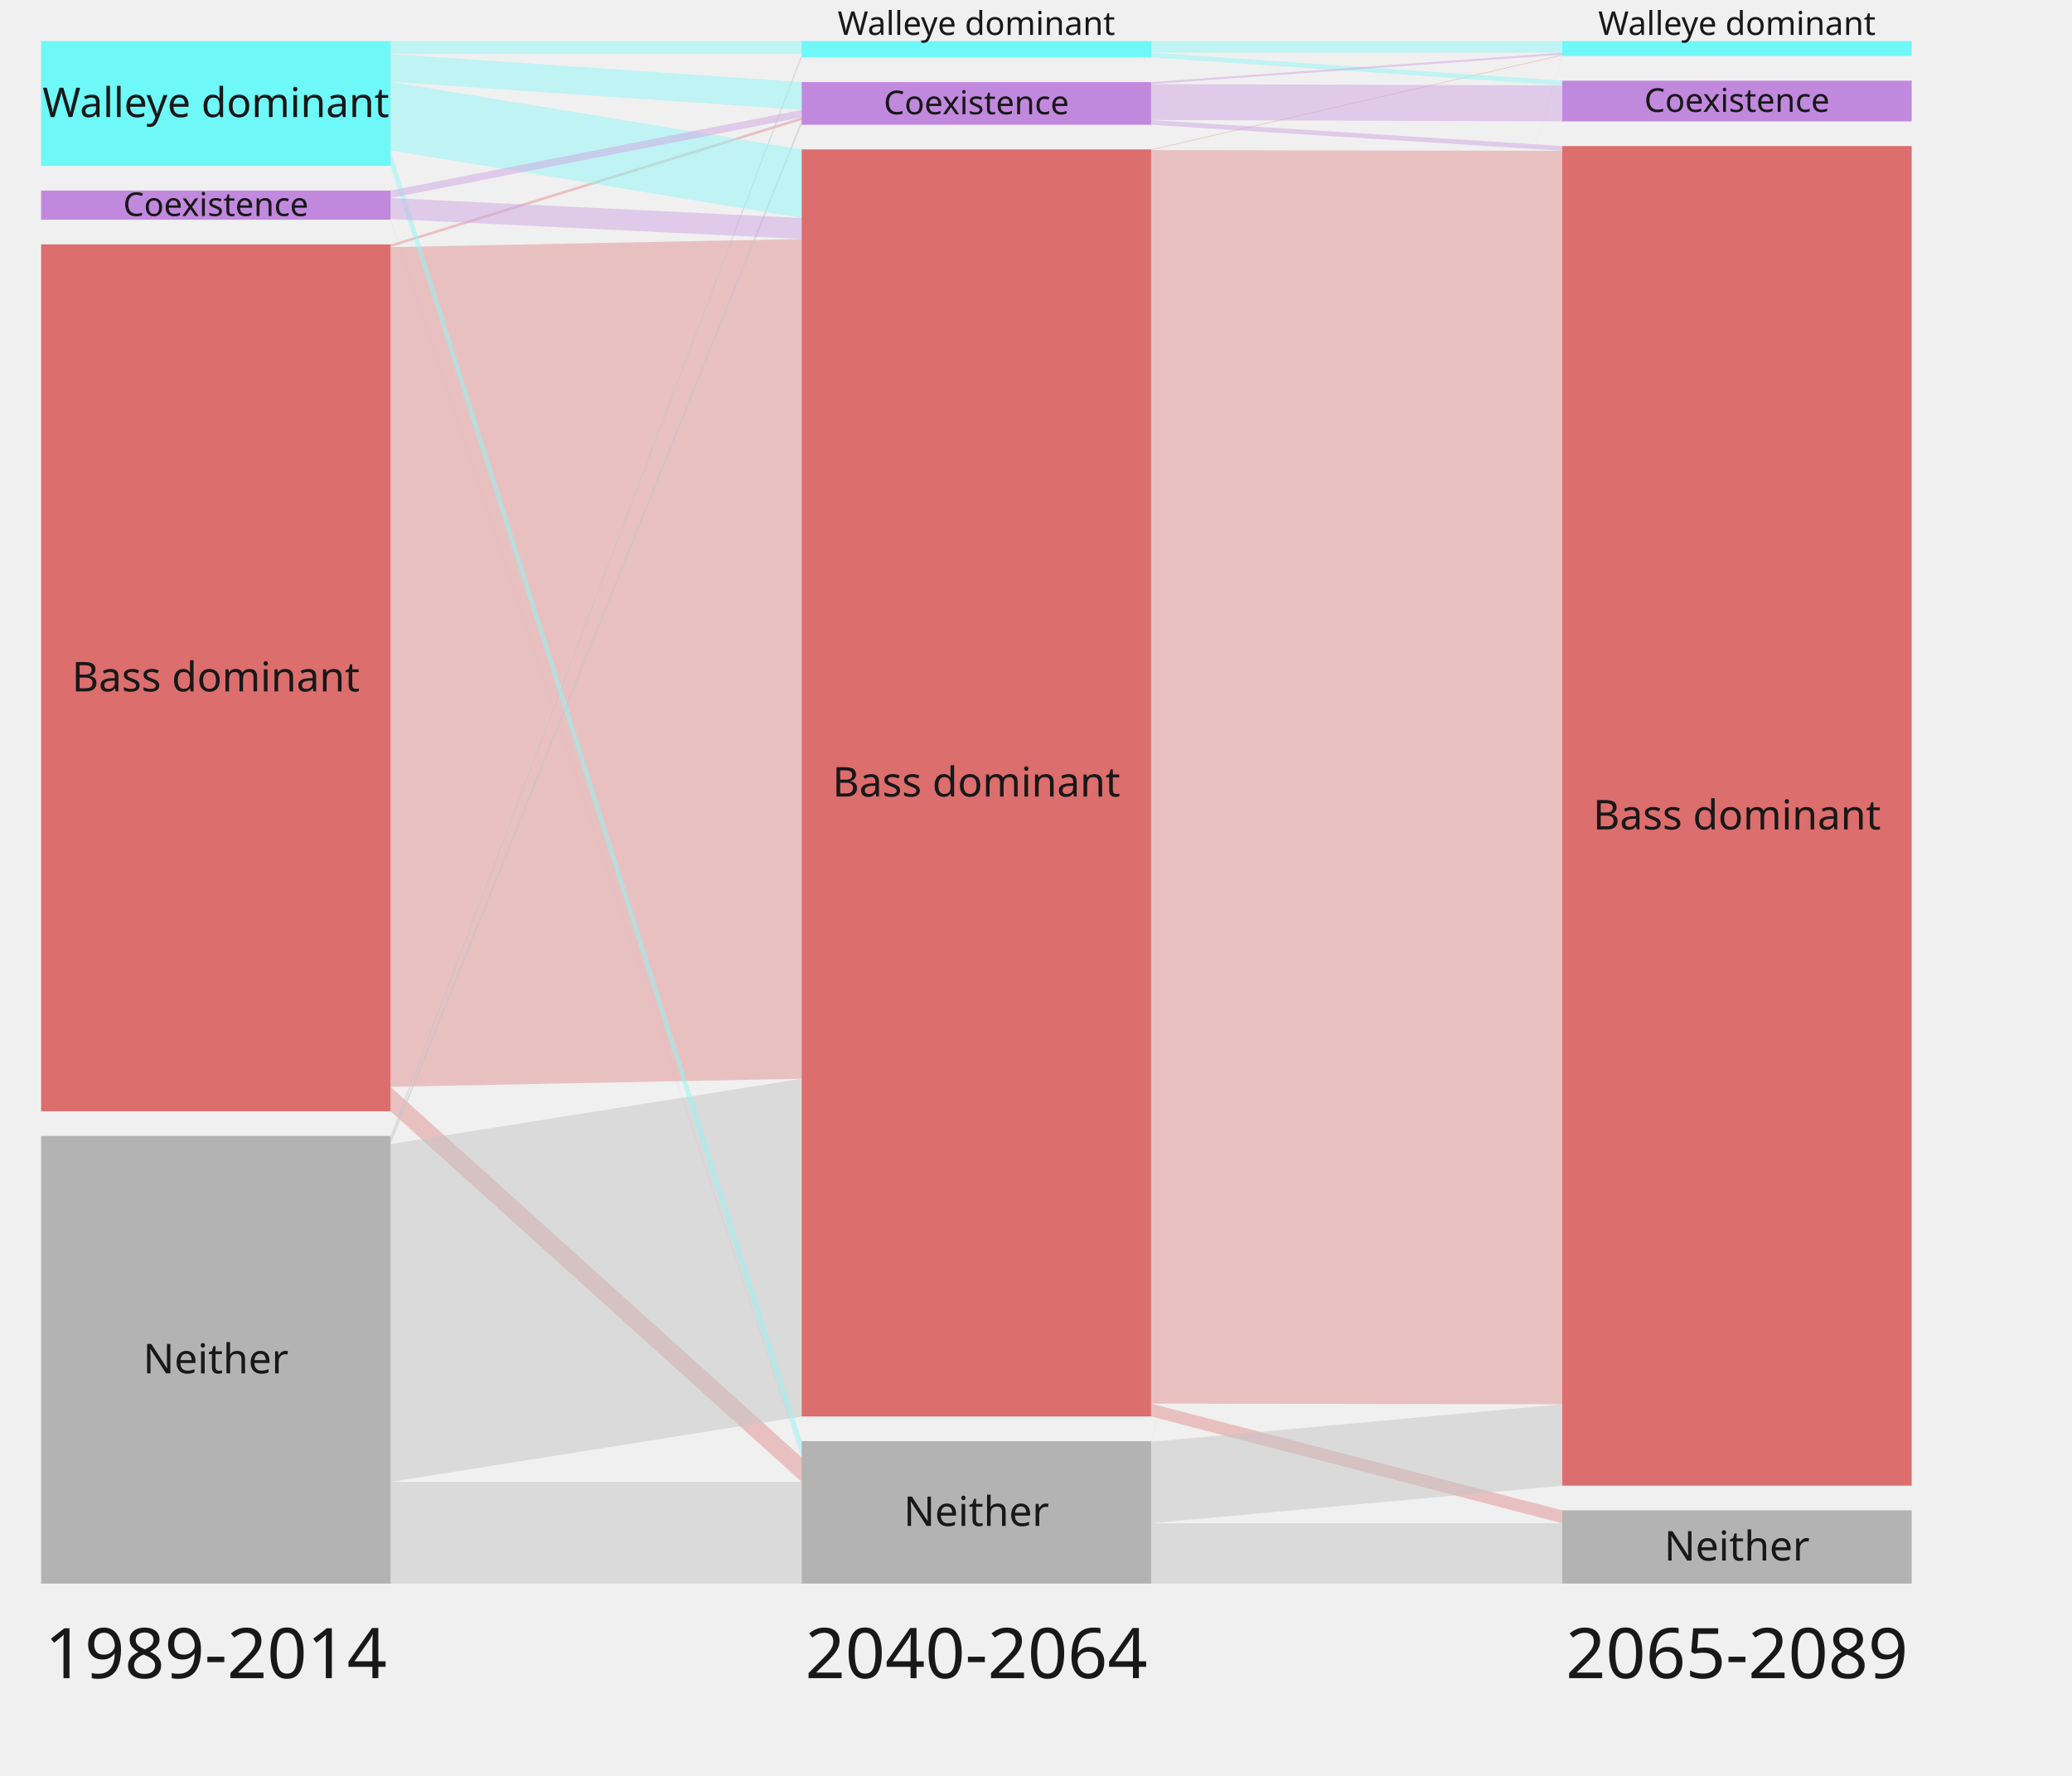
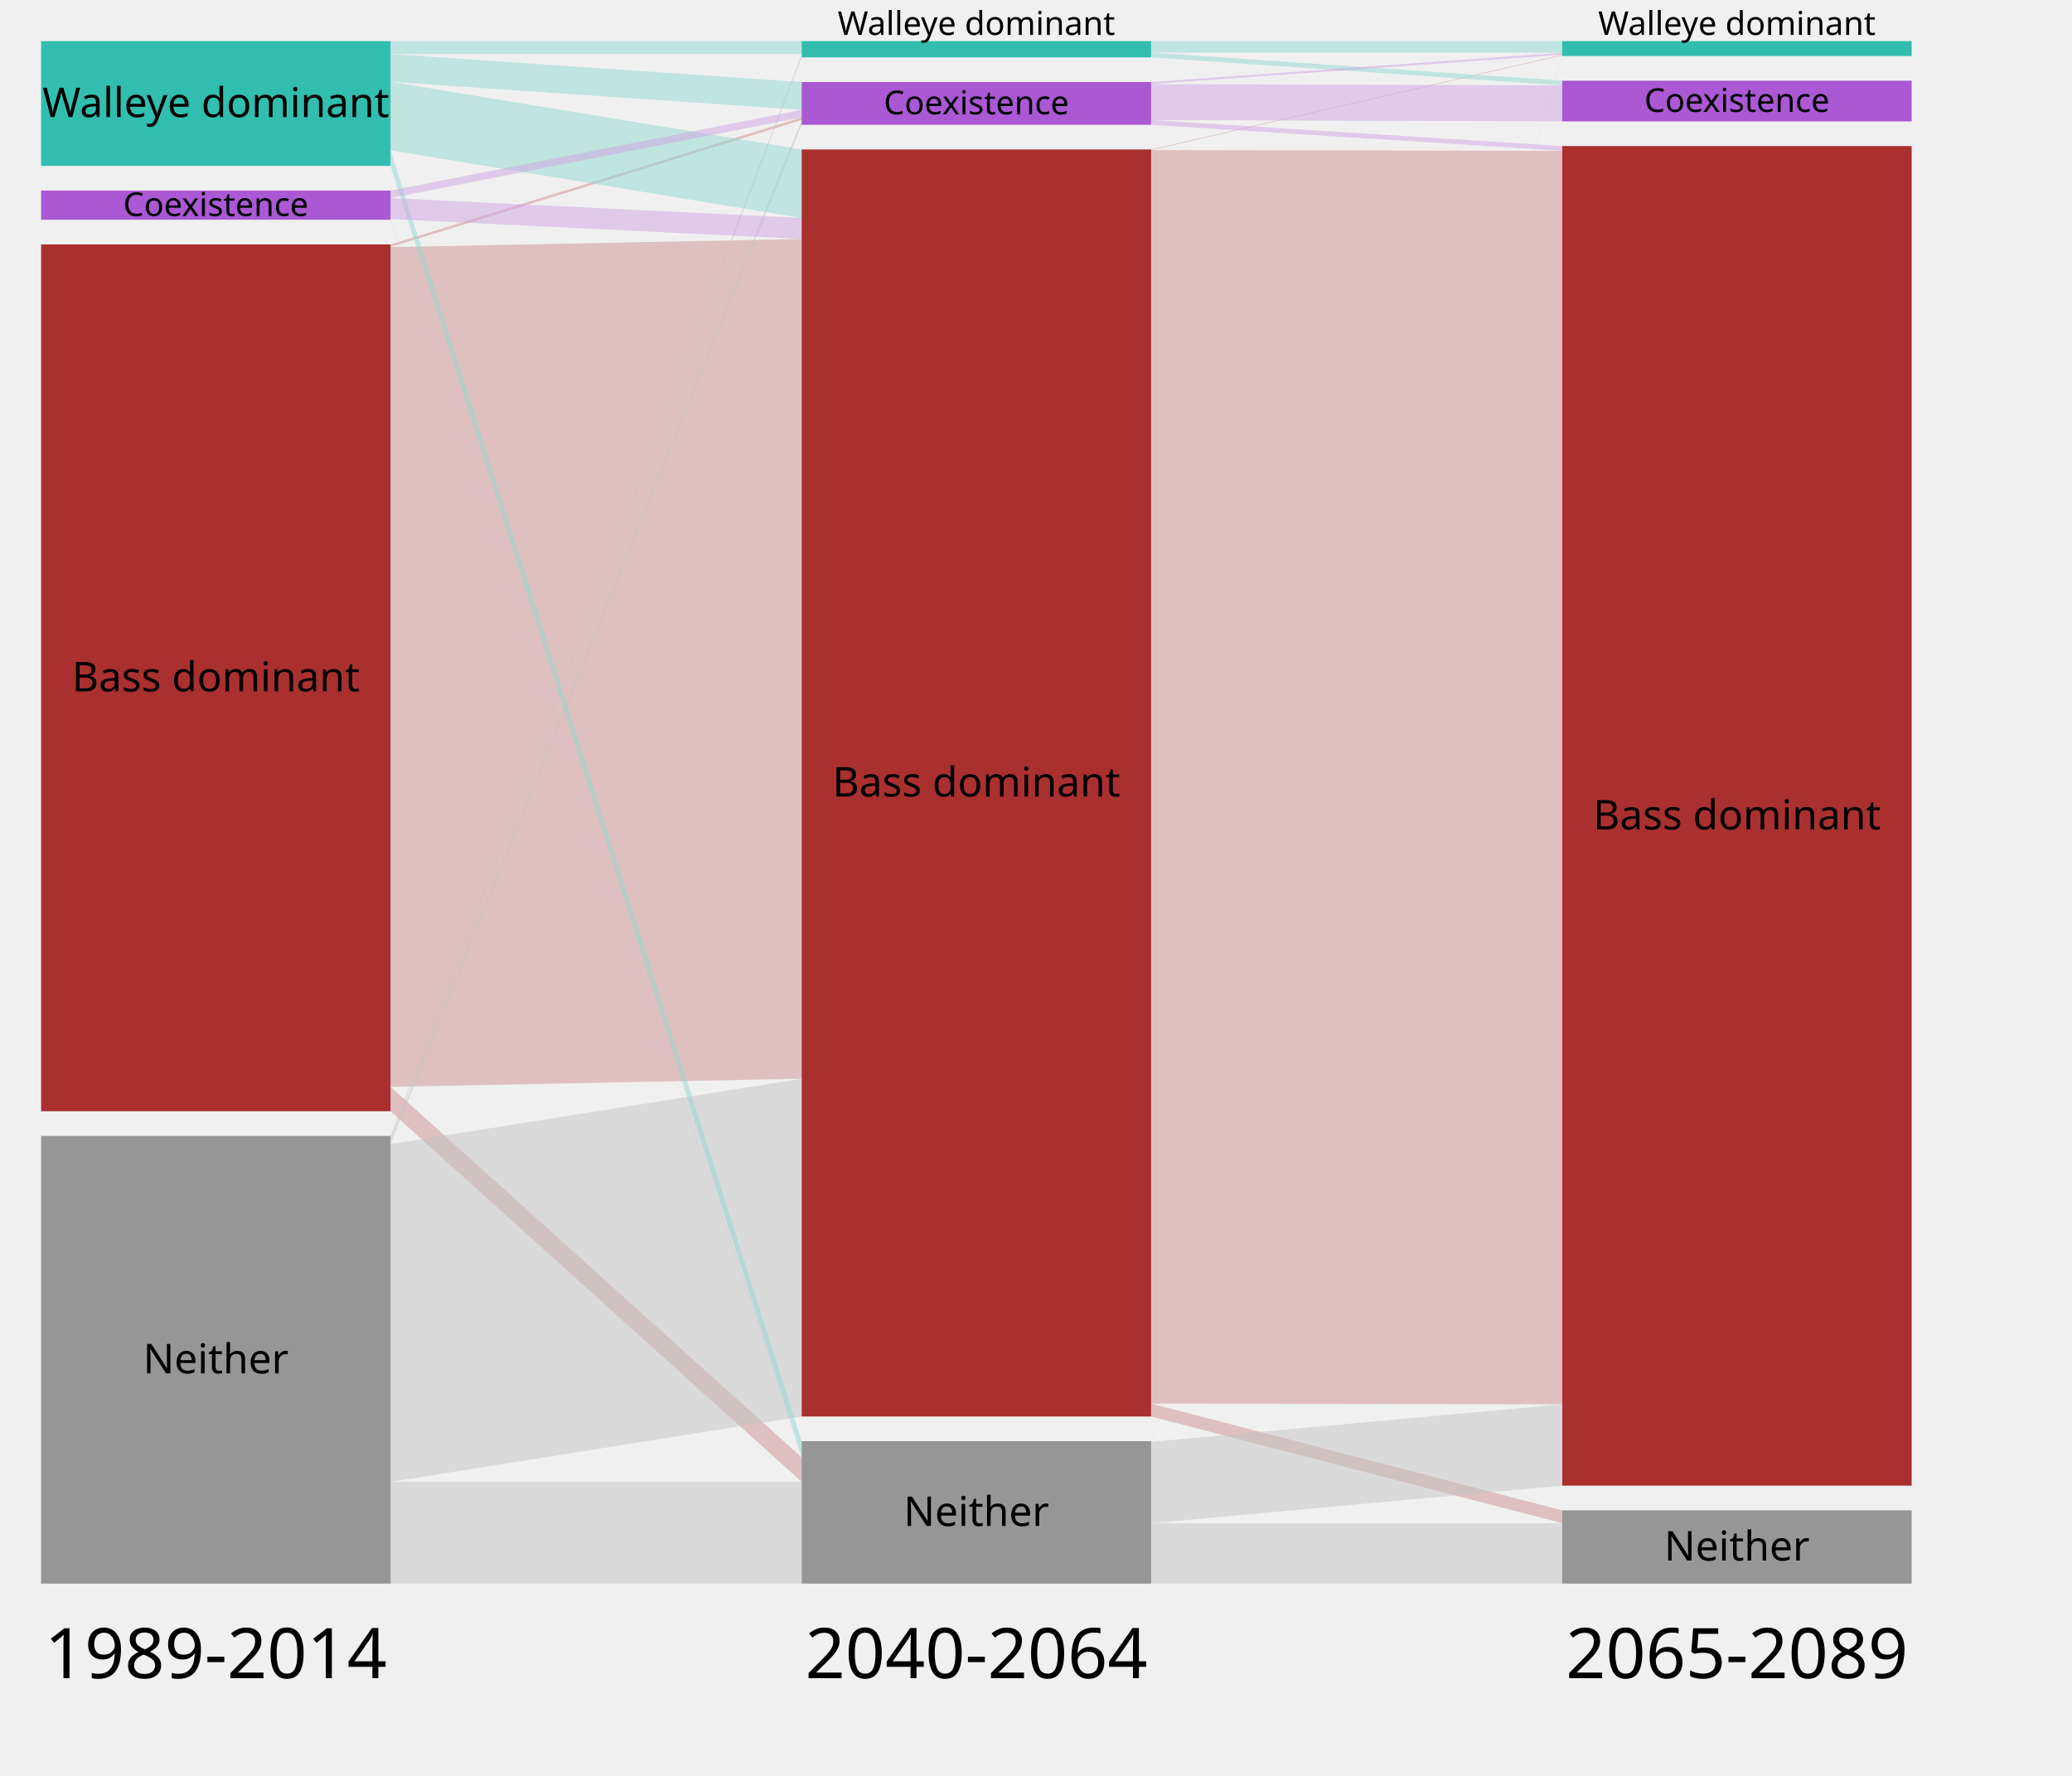
<svg xmlns="http://www.w3.org/2000/svg" version="1.1" preserveAspectRatio="xMinYMin meet" viewBox="0 0 1008 864">
  <style>
.hidden {
opacity:0;
}
path, .bin {
        -webkit-transition: 0.25s ease-in-out;
        -moz-transition: 0.25s ease-in-out;
        -o-transition: 0.25s ease-in-out;
        transition: 0.25s ease-in-out;
    }
  text {
		  font-size: 16px;
		  cursor: default;
		  font-family: Tahoma, Geneva, sans-serif;
          }
                  .big-text{
font-size: 34px;
                  }
.medium-text{
font-size: 20px;
                  }
                  </style>
-   <g id="early" opacity="0.9" transform="translate(20,20)">
-     <rect width="170" class="bin" height="60.72" y="0" fill="cyan" opacity="0.6" />
+   <g id="early" transform="translate(20,20)">
+     <rect width="170" class="bin" height="60.72" y="0" fill="#01b29F" opacity="0.8" id="X1989.2014-Walleye" />
    <text class="medium-text" x="85" y="30.36" dy="0.33em" fill="black" stroke="none" text-anchor="middle">Walleye dominant</text>
-     <rect width="170" class="bin" height="14.19" y="72.72" fill="#9932CD" opacity="0.6" />
+     <rect width="170" class="bin" height="14.19" y="72.72" fill="#9932CD" opacity="0.8" id="X1989.2014-Coexistence" />
    <text x="85" y="79.815" dy="0.33em" fill="black" stroke="none" text-anchor="middle">Coexistence</text>
-     <rect width="170" class="bin" height="421.74" y="98.91" fill="#cc0000" opacity="0.6" />
+     <rect width="170" class="bin" height="421.74" y="98.91" fill="#990000" opacity="0.8" id="X1989.2014-Bass" />
    <text class="medium-text" x="85" y="309.78" dy="0.33em" fill="black" stroke="none" text-anchor="middle">Bass dominant</text>
-     <rect width="170" class="bin" height="217.8" y="532.65" fill="grey" opacity="0.6" />
+     <rect width="170" class="bin" height="217.8" y="532.65" fill="grey" opacity="0.8" id="X1989.2014-Neither" />
    <text class="medium-text" x="85" y="641.55" dy="0.33em" fill="black" stroke="none" text-anchor="middle">Neither</text>
    <text x="85" dy="1em" class="big-text" y="762.45" fill="black" stroke="none" text-anchor="middle">1989-2014</text>
  </g>
-   <g id="mid" opacity="0.9" transform="translate(390,20)">
-     <rect width="170" class="bin" height="7.92" y="0" fill="cyan" opacity="0.6" />
+   <g id="mid" transform="translate(390,20)">
+     <rect width="170" class="bin" height="7.92" y="0" fill="#01b29F" opacity="0.8" id="X2040.2064-Walleye" />
    <text x="85" y="0" dy="-3" fill="black" stroke="none" text-anchor="middle">Walleye dominant</text>
-     <rect width="170" class="bin" height="20.79" y="19.92" fill="#9932CD" opacity="0.6" />
+     <rect width="170" class="bin" height="20.79" y="19.92" fill="#9932CD" opacity="0.8" id="X2040.2064-Coexistence" />
    <text x="85" y="30.315" dy="0.33em" fill="black" stroke="none" text-anchor="middle">Coexistence</text>
-     <rect width="170" class="bin" height="616.44" y="52.71" fill="#cc0000" opacity="0.6" />
+     <rect width="170" class="bin" height="616.44" y="52.71" fill="#990000" opacity="0.8" id="X2040.2064-Bass" />
    <text class="medium-text" x="85" y="360.93" dy="0.33em" fill="black" stroke="none" text-anchor="middle">Bass dominant</text>
-     <rect width="170" class="bin" height="69.3" y="681.15" fill="grey" opacity="0.6" />
+     <rect width="170" class="bin" height="69.3" y="681.15" fill="grey" opacity="0.8" id="X2040.2064-Neither" />
    <text class="medium-text" x="85" y="715.8" dy="0.33em" fill="black" stroke="none" text-anchor="middle">Neither</text>
    <text x="85" dy="1em" class="big-text" y="762.45" fill="black" stroke="none" text-anchor="middle">2040-2064</text>
  </g>
-   <g id="late" opacity="0.9" transform="translate(760,20)">
-     <rect width="170" class="bin" height="7.26" y="0" fill="cyan" opacity="0.6" />
+   <g id="late" transform="translate(760,20)">
+     <rect width="170" class="bin" height="7.26" y="0" fill="#01b29F" opacity="0.8" id="X2065.2089-Walleye" />
    <text x="85" y="0" dy="-3" fill="black" stroke="none" text-anchor="middle">Walleye dominant</text>
-     <rect width="170" class="bin" height="19.8" y="19.26" fill="#9932CD" opacity="0.6" />
+     <rect width="170" class="bin" height="19.8" y="19.26" fill="#9932CD" opacity="0.8" id="X2065.2089-Coexistence" />
    <text x="85" y="29.16" dy="0.33em" fill="black" stroke="none" text-anchor="middle">Coexistence</text>
-     <rect width="170" class="bin" height="651.75" y="51.06" fill="#cc0000" opacity="0.6" />
+     <rect width="170" class="bin" height="651.75" y="51.06" fill="#990000" opacity="0.8" id="X2065.2089-Bass" />
    <text class="medium-text" x="85" y="376.935" dy="0.33em" fill="black" stroke="none" text-anchor="middle">Bass dominant</text>
-     <rect width="170" class="bin" height="35.64" y="714.81" fill="grey" opacity="0.6" />
+     <rect width="170" class="bin" height="35.64" y="714.81" fill="grey" opacity="0.8" id="X2065.2089-Neither" />
    <text class="medium-text" x="85" y="732.63" dy="0.33em" fill="black" stroke="none" text-anchor="middle">Neither</text>
    <text x="85" dy="1em" class="big-text" y="762.45" fill="black" stroke="none" text-anchor="middle">2065-2089</text>
  </g>
  <g opacity="0.4" id="X1989.2014-arrow" transform="translate(20,20)">
-     <path d="M170,98.91 L370,6.27 v-0 L170,98.91" fill="#cc0000" stroke="none" opacity="0.5" />
-     <path d="M170,100.23 L370,38.4 v-1.32 L170,98.91" fill="#cc0000" stroke="none" opacity="0.5" />
-     <path d="M170,508.77 L370,504.81 v-408.54 L170,100.23" fill="#cc0000" stroke="none" opacity="0.5" />
-     <path d="M170,520.65 L370,700.95 v-11.88 L170,508.77" fill="#cc0000" stroke="none" opacity="0.5" />
-     <path d="M170,534.3 L370,7.92 v-1.65 L170,532.65" fill="grey" stroke="none" opacity="0.5" />
-     <path d="M170,536.61 L370,40.71 v-2.31 L170,534.3" fill="grey" stroke="none" opacity="0.5" />
-     <path d="M170,700.95 L370,669.15 v-164.34 L170,536.61" fill="grey" stroke="none" opacity="0.5" />
-     <path d="M170,750.45 L370,750.45 v-49.5 L170,700.95" fill="grey" stroke="none" opacity="0.5" />
-     <path d="M170,6.27 L370,6.27 v-6.27 L170,0" fill="cyan" stroke="none" opacity="0.5" />
-     <path d="M170,19.8 L370,33.45 v-13.53 L170,6.27" fill="cyan" stroke="none" opacity="0.5" />
-     <path d="M170,53.13 L370,86.04 v-33.33 L170,19.8" fill="cyan" stroke="none" opacity="0.5" />
-     <path d="M170,60.72 L370,688.74 v-7.59 L170,53.13" fill="cyan" stroke="none" opacity="0.5" />
-     <path d="M170,72.72 L370,6.27 v-0 L170,72.72" fill="#9932CD" stroke="none" opacity="0.5" />
-     <path d="M170,76.35 L370,37.08 v-3.63 L170,72.72" fill="#9932CD" stroke="none" opacity="0.5" />
-     <path d="M170,86.58 L370,96.27 v-10.23 L170,76.35" fill="#9932CD" stroke="none" opacity="0.5" />
-     <path d="M170,86.91 L370,689.07 v-0.33 L170,86.58" fill="#9932CD" stroke="none" opacity="0.5" />
+     <path d="M170,98.91 L370,6.27 v-0 L170,98.91" fill="#990000" stroke="none" opacity="0.5" id="X1989.2014-Bass-Walleye" />
+     <path d="M170,100.23 L370,38.4 v-1.32 L170,98.91" fill="#990000" stroke="none" opacity="0.5" id="X1989.2014-Bass-Coexistence" />
+     <path d="M170,508.77 L370,504.81 v-408.54 L170,100.23" fill="#990000" stroke="none" opacity="0.5" id="X1989.2014-Bass-Bass" />
+     <path d="M170,520.65 L370,700.95 v-11.88 L170,508.77" fill="#990000" stroke="none" opacity="0.5" id="X1989.2014-Bass-Neither" />
+     <path d="M170,534.3 L370,7.92 v-1.65 L170,532.65" fill="grey" stroke="none" opacity="0.5" id="X1989.2014-Neither-Walleye" />
+     <path d="M170,536.61 L370,40.71 v-2.31 L170,534.3" fill="grey" stroke="none" opacity="0.5" id="X1989.2014-Neither-Coexistence" />
+     <path d="M170,700.95 L370,669.15 v-164.34 L170,536.61" fill="grey" stroke="none" opacity="0.5" id="X1989.2014-Neither-Bass" />
+     <path d="M170,750.45 L370,750.45 v-49.5 L170,700.95" fill="grey" stroke="none" opacity="0.5" id="X1989.2014-Neither-Neither" />
+     <path d="M170,6.27 L370,6.27 v-6.27 L170,0" fill="#01b29F" stroke="none" opacity="0.5" id="X1989.2014-Walleye-Walleye" />
+     <path d="M170,19.8 L370,33.45 v-13.53 L170,6.27" fill="#01b29F" stroke="none" opacity="0.5" id="X1989.2014-Walleye-Coexistence" />
+     <path d="M170,53.13 L370,86.04 v-33.33 L170,19.8" fill="#01b29F" stroke="none" opacity="0.5" id="X1989.2014-Walleye-Bass" />
+     <path d="M170,60.72 L370,688.74 v-7.59 L170,53.13" fill="#01b29F" stroke="none" opacity="0.5" id="X1989.2014-Walleye-Neither" />
+     <path d="M170,72.72 L370,6.27 v-0 L170,72.72" fill="#9932CD" stroke="none" opacity="0.5" id="X1989.2014-Coexistence-Walleye" />
+     <path d="M170,76.35 L370,37.08 v-3.63 L170,72.72" fill="#9932CD" stroke="none" opacity="0.5" id="X1989.2014-Coexistence-Coexistence" />
+     <path d="M170,86.58 L370,96.27 v-10.23 L170,76.35" fill="#9932CD" stroke="none" opacity="0.5" id="X1989.2014-Coexistence-Bass" />
+     <path d="M170,86.91 L370,689.07 v-0.33 L170,86.58" fill="#9932CD" stroke="none" opacity="0.5" id="X1989.2014-Coexistence-Neither" />
  </g>
  <g opacity="0.4" id="X2040.2064-arrow" transform="translate(390,20)">
-     <path d="M170,53.04 L370,6.93 v-0.33 L170,52.71" fill="#cc0000" stroke="none" opacity="0.5" />
-     <path d="M170,53.04 L370,39.06 v-0 L170,53.04" fill="#cc0000" stroke="none" opacity="0.5" />
-     <path d="M170,662.88 L370,663.21 v-609.84 L170,53.04" fill="#cc0000" stroke="none" opacity="0.5" />
-     <path d="M170,669.15 L370,721.08 v-6.27 L170,662.88" fill="#cc0000" stroke="none" opacity="0.5" />
-     <path d="M170,681.48 L370,7.26 v-0.33 L170,681.15" fill="grey" stroke="none" opacity="0.5" />
-     <path d="M170,681.48 L370,39.06 v-0 L170,681.48" fill="grey" stroke="none" opacity="0.5" />
-     <path d="M170,721.08 L370,702.81 v-39.6 L170,681.48" fill="grey" stroke="none" opacity="0.5" />
-     <path d="M170,750.45 L370,750.45 v-29.37 L170,721.08" fill="grey" stroke="none" opacity="0.5" />
-     <path d="M170,5.61 L370,5.61 v-5.61 L170,0" fill="cyan" stroke="none" opacity="0.5" />
-     <path d="M170,7.92 L370,21.57 v-2.31 L170,5.61" fill="cyan" stroke="none" opacity="0.5" />
-     <path d="M170,7.92 L370,51.06 v-0 L170,7.92" fill="cyan" stroke="none" opacity="0.5" />
-     <path d="M170,7.92 L370,714.81 v-0 L170,7.92" fill="cyan" stroke="none" opacity="0.5" />
-     <path d="M170,20.91 L370,6.6 v-0.99 L170,19.92" fill="#9932CD" stroke="none" opacity="0.5" />
-     <path d="M170,38.4 L370,39.06 v-17.49 L170,20.91" fill="#9932CD" stroke="none" opacity="0.5" />
-     <path d="M170,40.71 L370,53.37 v-2.31 L170,38.4" fill="#9932CD" stroke="none" opacity="0.5" />
-     <path d="M170,40.71 L370,714.81 v-0 L170,40.71" fill="#9932CD" stroke="none" opacity="0.5" />
+     <path d="M170,53.04 L370,6.93 v-0.33 L170,52.71" fill="#990000" stroke="none" opacity="0.5" id="X2040.2064-Bass-Walleye" />
+     <path d="M170,53.04 L370,39.06 v-0 L170,53.04" fill="#990000" stroke="none" opacity="0.5" id="X2040.2064-Bass-Coexistence" />
+     <path d="M170,662.88 L370,663.21 v-609.84 L170,53.04" fill="#990000" stroke="none" opacity="0.5" id="X2040.2064-Bass-Bass" />
+     <path d="M170,669.15 L370,721.08 v-6.27 L170,662.88" fill="#990000" stroke="none" opacity="0.5" id="X2040.2064-Bass-Neither" />
+     <path d="M170,681.48 L370,7.26 v-0.33 L170,681.15" fill="grey" stroke="none" opacity="0.5" id="X2040.2064-Neither-Walleye" />
+     <path d="M170,681.48 L370,39.06 v-0 L170,681.48" fill="grey" stroke="none" opacity="0.5" id="X2040.2064-Neither-Coexistence" />
+     <path d="M170,721.08 L370,702.81 v-39.6 L170,681.48" fill="grey" stroke="none" opacity="0.5" id="X2040.2064-Neither-Bass" />
+     <path d="M170,750.45 L370,750.45 v-29.37 L170,721.08" fill="grey" stroke="none" opacity="0.5" id="X2040.2064-Neither-Neither" />
+     <path d="M170,5.61 L370,5.61 v-5.61 L170,0" fill="#01b29F" stroke="none" opacity="0.5" id="X2040.2064-Walleye-Walleye" />
+     <path d="M170,7.92 L370,21.57 v-2.31 L170,5.61" fill="#01b29F" stroke="none" opacity="0.5" id="X2040.2064-Walleye-Coexistence" />
+     <path d="M170,7.92 L370,51.06 v-0 L170,7.92" fill="#01b29F" stroke="none" opacity="0.5" id="X2040.2064-Walleye-Bass" />
+     <path d="M170,7.92 L370,714.81 v-0 L170,7.92" fill="#01b29F" stroke="none" opacity="0.5" id="X2040.2064-Walleye-Neither" />
+     <path d="M170,20.91 L370,6.6 v-0.99 L170,19.92" fill="#9932CD" stroke="none" opacity="0.5" id="X2040.2064-Coexistence-Walleye" />
+     <path d="M170,38.4 L370,39.06 v-17.49 L170,20.91" fill="#9932CD" stroke="none" opacity="0.5" id="X2040.2064-Coexistence-Coexistence" />
+     <path d="M170,40.71 L370,53.37 v-2.31 L170,38.4" fill="#9932CD" stroke="none" opacity="0.5" id="X2040.2064-Coexistence-Bass" />
+     <path d="M170,40.71 L370,714.81 v-0 L170,40.71" fill="#9932CD" stroke="none" opacity="0.5" id="X2040.2064-Coexistence-Neither" />
  </g>
  <rect id="tooltip_bg" rx="2.5" ry="2.5" width="55" height="22" fill="white" stroke-width="0.5" stroke="#696969" class="hidden" />
  <text id="tooltip" dy="-5" stroke="none" fill="#000000" text-anchor="begin" class="sub-label"> </text>
+   <g id="mouseover-arrows" opacity="0">
+     <g id="X1989.2014-arrow-blank" transform="translate(20,20)">
+       <path d="M170,98.91 L370,6.27 v-3 L170,95.91" fill="#990000" />
+       <path d="M170,100.23 L370,38.4 v-3 L170,97.23" fill="#990000" />
+       <path d="M170,508.77 L370,504.81 v-408.54 L170,100.23" fill="#990000" />
+       <path d="M170,520.65 L370,700.95 v-11.88 L170,508.77" fill="#990000" />
+       <path d="M170,534.3 L370,7.92 v-3 L170,531.3" fill="grey" />
+       <path d="M170,536.61 L370,40.71 v-3 L170,533.61" fill="grey" />
+       <path d="M170,700.95 L370,669.15 v-164.34 L170,536.61" fill="grey" />
+       <path d="M170,750.45 L370,750.45 v-49.5 L170,700.95" fill="grey" />
+       <path d="M170,6.27 L370,6.27 v-6.27 L170,0" fill="#01b29F" />
+       <path d="M170,19.8 L370,33.45 v-13.53 L170,6.27" fill="#01b29F" />
+       <path d="M170,53.13 L370,86.04 v-33.33 L170,19.8" fill="#01b29F" />
+       <path d="M170,60.72 L370,688.74 v-7.59 L170,53.13" fill="#01b29F" />
+       <path d="M170,72.72 L370,6.27 v-3 L170,69.72" fill="#9932CD" />
+       <path d="M170,76.35 L370,37.08 v-3.63 L170,72.72" fill="#9932CD" />
+       <path d="M170,86.58 L370,96.27 v-10.23 L170,76.35" fill="#9932CD" />
+       <path d="M170,86.91 L370,689.07 v-3 L170,83.91" fill="#9932CD" />
+     </g>
+     <g id="X2040.2064-arrow-blank" transform="translate(390,20)">
+       <path d="M170,53.04 L370,6.93 v-3 L170,50.04" fill="#990000" />
+       <path d="M170,53.04 L370,39.06 v-3 L170,50.04" fill="#990000" />
+       <path d="M170,662.88 L370,663.21 v-609.84 L170,53.04" fill="#990000" />
+       <path d="M170,669.15 L370,721.08 v-6.27 L170,662.88" fill="#990000" />
+       <path d="M170,681.48 L370,7.26 v-3 L170,678.48" fill="grey" />
+       <path d="M170,681.48 L370,39.06 v-3 L170,678.48" fill="grey" />
+       <path d="M170,721.08 L370,702.81 v-39.6 L170,681.48" fill="grey" />
+       <path d="M170,750.45 L370,750.45 v-29.37 L170,721.08" fill="grey" />
+       <path d="M170,5.61 L370,5.61 v-5.61 L170,0" fill="#01b29F" />
+       <path d="M170,7.92 L370,21.57 v-3 L170,4.92" fill="#01b29F" />
+       <path d="M170,7.92 L370,51.06 v-3 L170,4.92" fill="#01b29F" />
+       <path d="M170,7.92 L370,714.81 v-3 L170,4.92" fill="#01b29F" />
+       <path d="M170,20.91 L370,6.6 v-3 L170,17.91" fill="#9932CD" />
+       <path d="M170,38.4 L370,39.06 v-17.49 L170,20.91" fill="#9932CD" />
+       <path d="M170,40.71 L370,53.37 v-3 L170,37.71" fill="#9932CD" />
+       <path d="M170,40.71 L370,714.81 v-3 L170,37.71" fill="#9932CD" />
+     </g>
+   </g>
+   <g id="mouseover-periods" opacity="0">
+     <g id="early-blank" transform="translate(20,20)">
+       <rect width="170" height="60.72" y="0" />
+       <rect width="170" height="14.19" y="72.72" />
+       <rect width="170" height="421.74" y="98.91" />
+       <rect width="170" height="217.8" y="532.65" />
+     </g>
+     <g id="mid-blank" transform="translate(390,20)">
+       <rect width="170" height="7.92" y="0" />
+       <rect width="170" height="20.79" y="19.92" />
+       <rect width="170" height="616.44" y="52.71" />
+       <rect width="170" height="69.3" y="681.15" />
+     </g>
+     <g id="late-blank" transform="translate(760,20)">
+       <rect width="170" height="7.26" y="0" />
+       <rect width="170" height="19.8" y="19.26" />
+       <rect width="170" height="651.75" y="51.06" />
+       <rect width="170" height="35.64" y="714.81" />
+     </g>
+   </g>
</svg>
